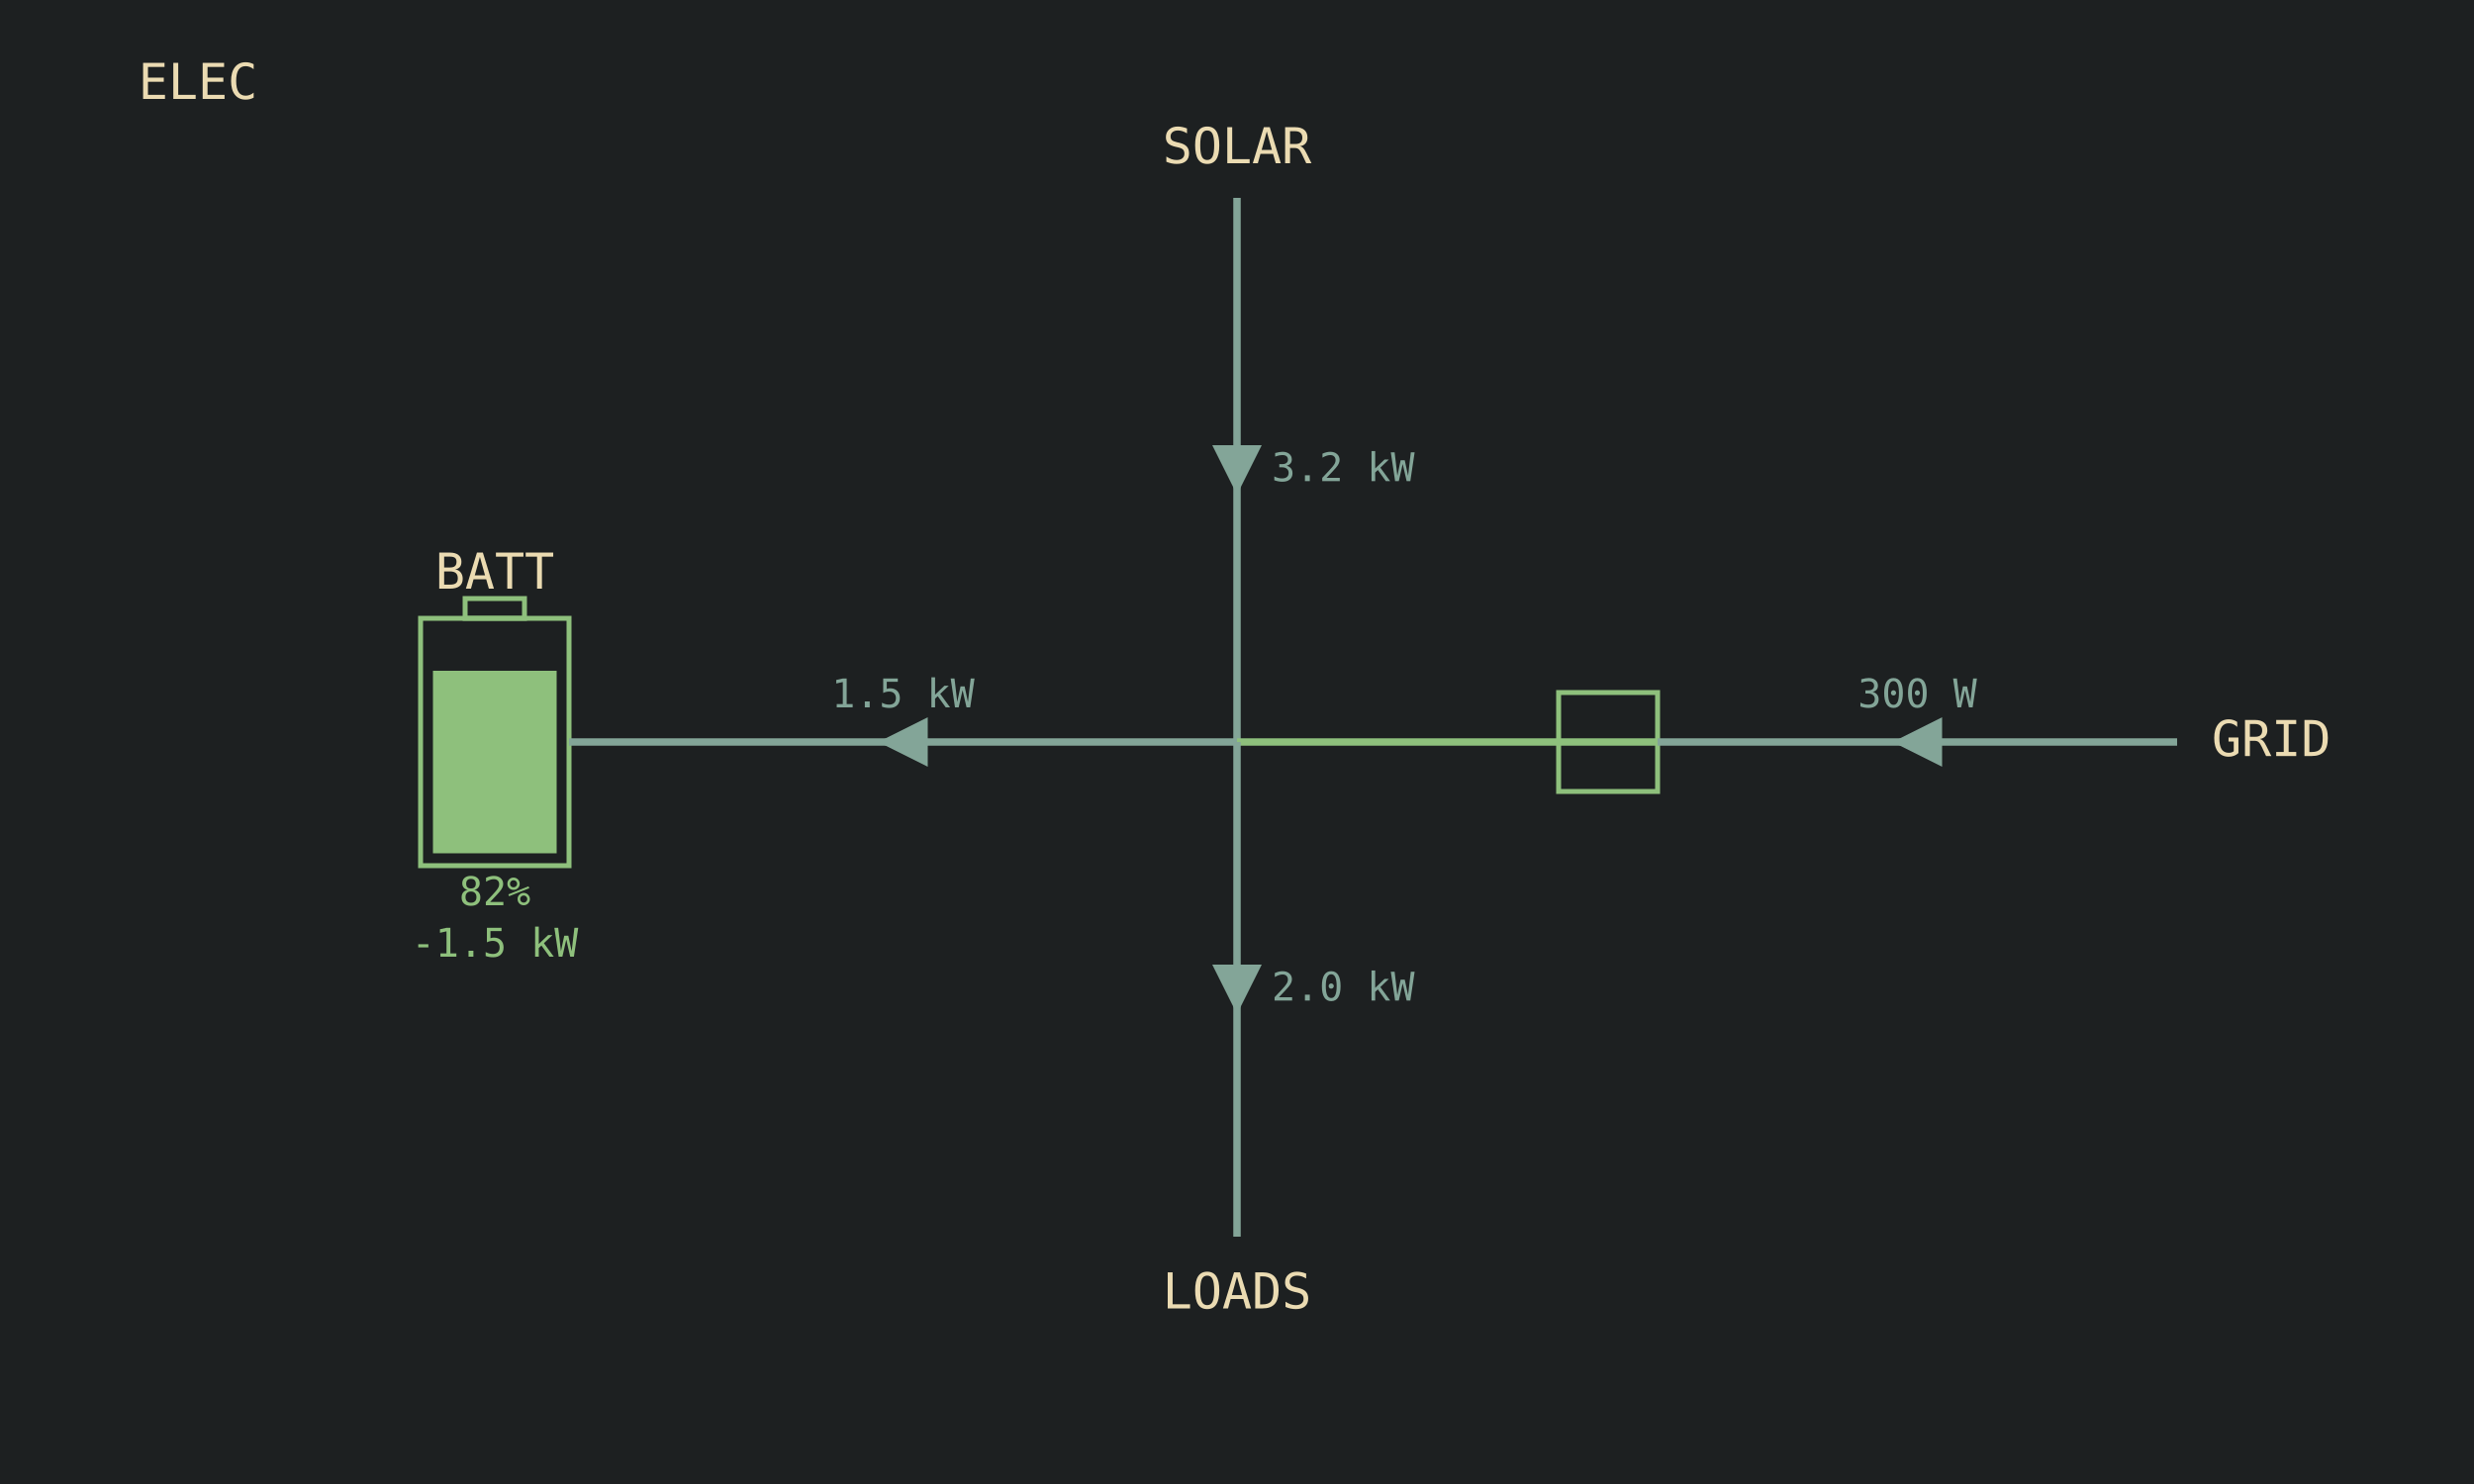
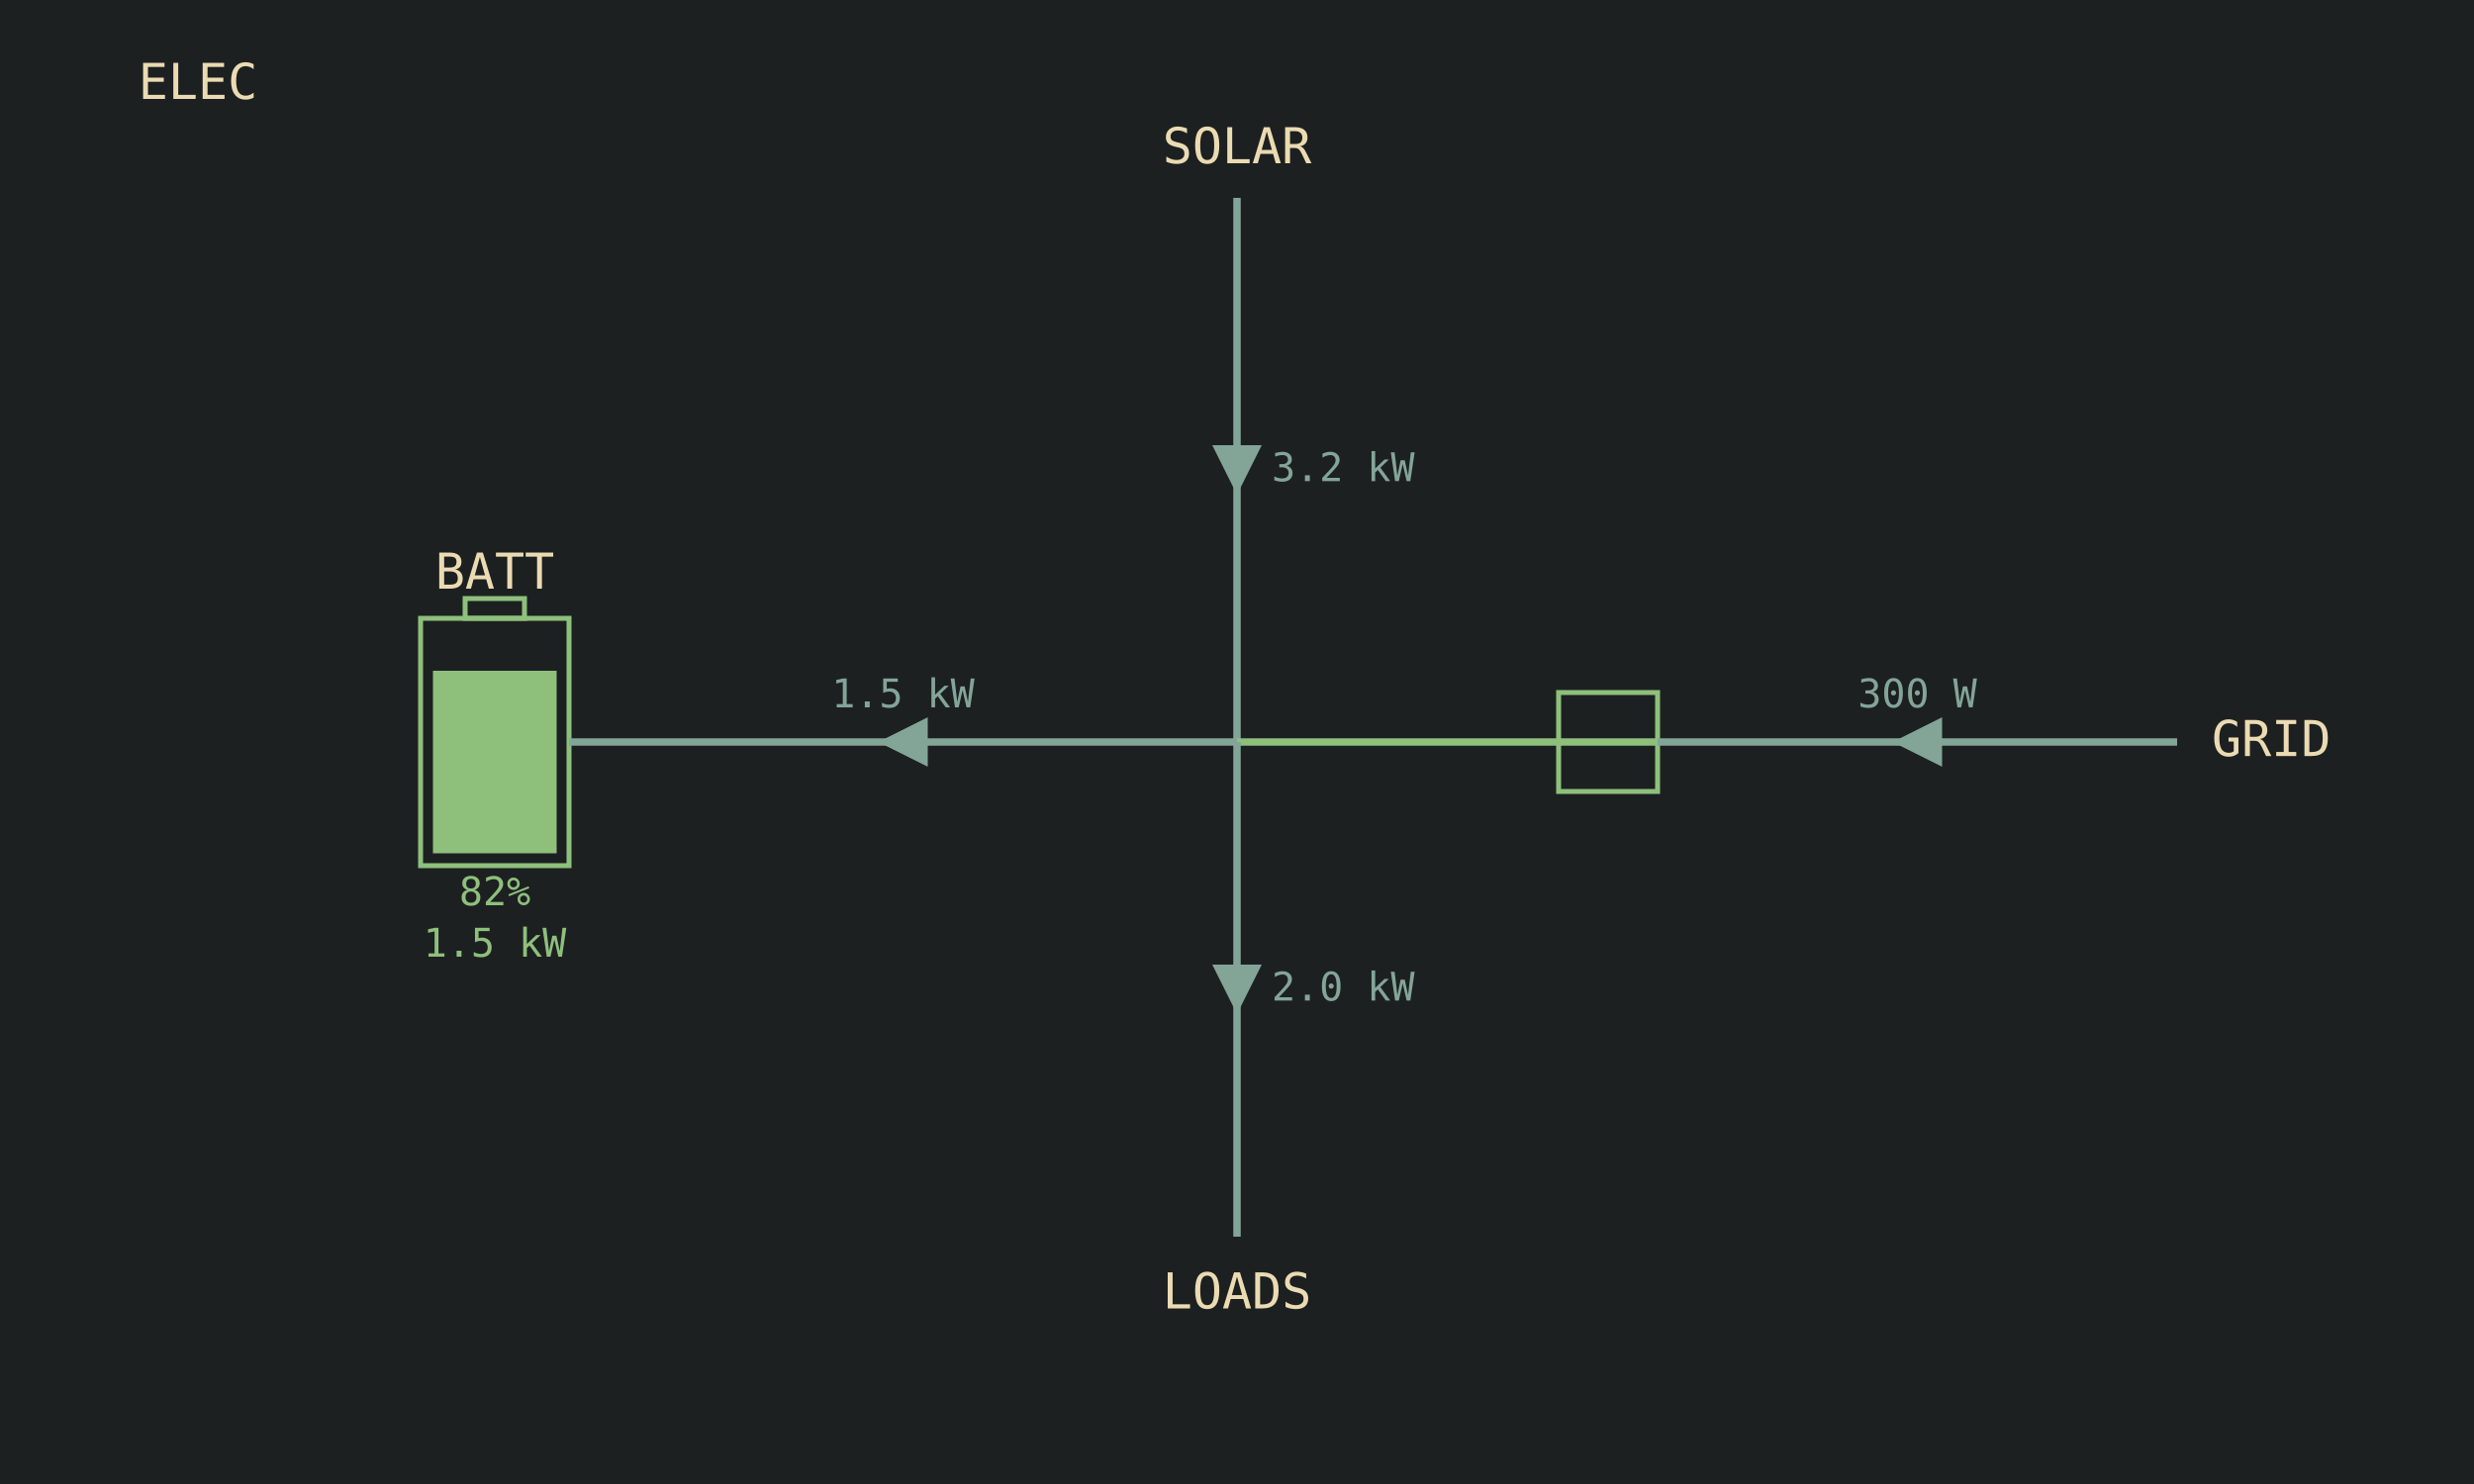
<svg xmlns="http://www.w3.org/2000/svg" viewBox="0 0 1000 600" width="1280" height="768" data-page="electrical" data-theme="lcd">
  <rect x="0" y="0" width="1000" height="600" fill="#1d2021" />
  <g id="title">
    <text x="80" y="40" text-anchor="middle" font-family="DejaVu Sans Mono, monospace" font-size="20" fill="#ebdbb2">ELEC</text>
  </g>
  <g id="solar">
    <polyline points="500,80 500,300" fill="none" stroke="#83a598" stroke-width="3" stroke-linejoin="round" />
    <polygon points="500,200 490,180 510,180" fill="#83a598" />
    <text x="500" y="66" text-anchor="middle" font-family="DejaVu Sans Mono, monospace" font-size="20" fill="#ebdbb2">SOLAR</text>
    <text x="514" y="190" text-anchor="start" dominant-baseline="middle" font-family="DejaVu Sans Mono, monospace" font-size="16" fill="#83a598">3.2 kW</text>
  </g>
  <g id="battery">
    <rect x="170" y="250" width="60" height="100" fill="none" stroke="#8ec07c" stroke-width="2" />
    <rect x="188" y="242" width="24" height="8" fill="none" stroke="#8ec07c" stroke-width="2" />
    <rect x="175" y="271.2" width="50" height="73.8" fill="#8ec07c" />
    <text x="200" y="238" text-anchor="middle" font-family="DejaVu Sans Mono, monospace" font-size="20" fill="#ebdbb2">BATT</text>
    <text x="200" y="366" text-anchor="middle" font-family="DejaVu Sans Mono, monospace" font-size="16" fill="#8ec07c">82%</text>
-     <text x="200" y="386.8" text-anchor="middle" font-family="DejaVu Sans Mono, monospace" font-size="16" fill="#8ec07c">-1.5 kW</text>
+     <text x="200" y="386.8" text-anchor="middle" font-family="DejaVu Sans Mono, monospace" font-size="16" fill="#8ec07c">1.5 kW</text>
  </g>
  <g id="battery_feed">
-     <polyline points="230,300 500,300" fill="none" stroke="#83a598" stroke-width="3" stroke-linejoin="round" />
+     <polyline points="500,300 230,300" fill="none" stroke="#83a598" stroke-width="3" stroke-linejoin="round" />
    <polygon points="355,300 375,290 375,310" fill="#83a598" />
    <text x="365" y="286" text-anchor="middle" font-family="DejaVu Sans Mono, monospace" font-size="16" fill="#83a598">1.5 kW</text>
  </g>
  <g id="bus_tie">
    <polyline points="500,300 630,300" fill="none" stroke="#8ec07c" stroke-width="3" stroke-linejoin="round" />
  </g>
  <g id="main_breaker">
    <g>
      <rect x="630" y="280" width="40" height="40" fill="none" stroke="#8ec07c" stroke-width="2" />
      <line x1="630" y1="300" x2="670" y2="300" stroke="#8ec07c" stroke-width="3" stroke-linecap="round" />
    </g>
  </g>
  <g id="grid">
    <polyline points="880,300 670,300" fill="none" stroke="#83a598" stroke-width="3" stroke-linejoin="round" />
    <polygon points="765,300 785,290 785,310" fill="#83a598" />
    <text x="894" y="300" text-anchor="start" dominant-baseline="middle" font-family="DejaVu Sans Mono, monospace" font-size="20" fill="#ebdbb2">GRID</text>
    <text x="775" y="286" text-anchor="middle" font-family="DejaVu Sans Mono, monospace" font-size="16" fill="#83a598">300 W</text>
  </g>
  <g id="loads">
    <polyline points="500,300 500,500" fill="none" stroke="#83a598" stroke-width="3" stroke-linejoin="round" />
    <polygon points="500,410 490,390 510,390" fill="#83a598" />
    <text x="500" y="529" text-anchor="middle" font-family="DejaVu Sans Mono, monospace" font-size="20" fill="#ebdbb2">LOADS</text>
    <text x="514" y="400" text-anchor="start" dominant-baseline="middle" font-family="DejaVu Sans Mono, monospace" font-size="16" fill="#83a598">2.0 kW</text>
  </g>
</svg>
